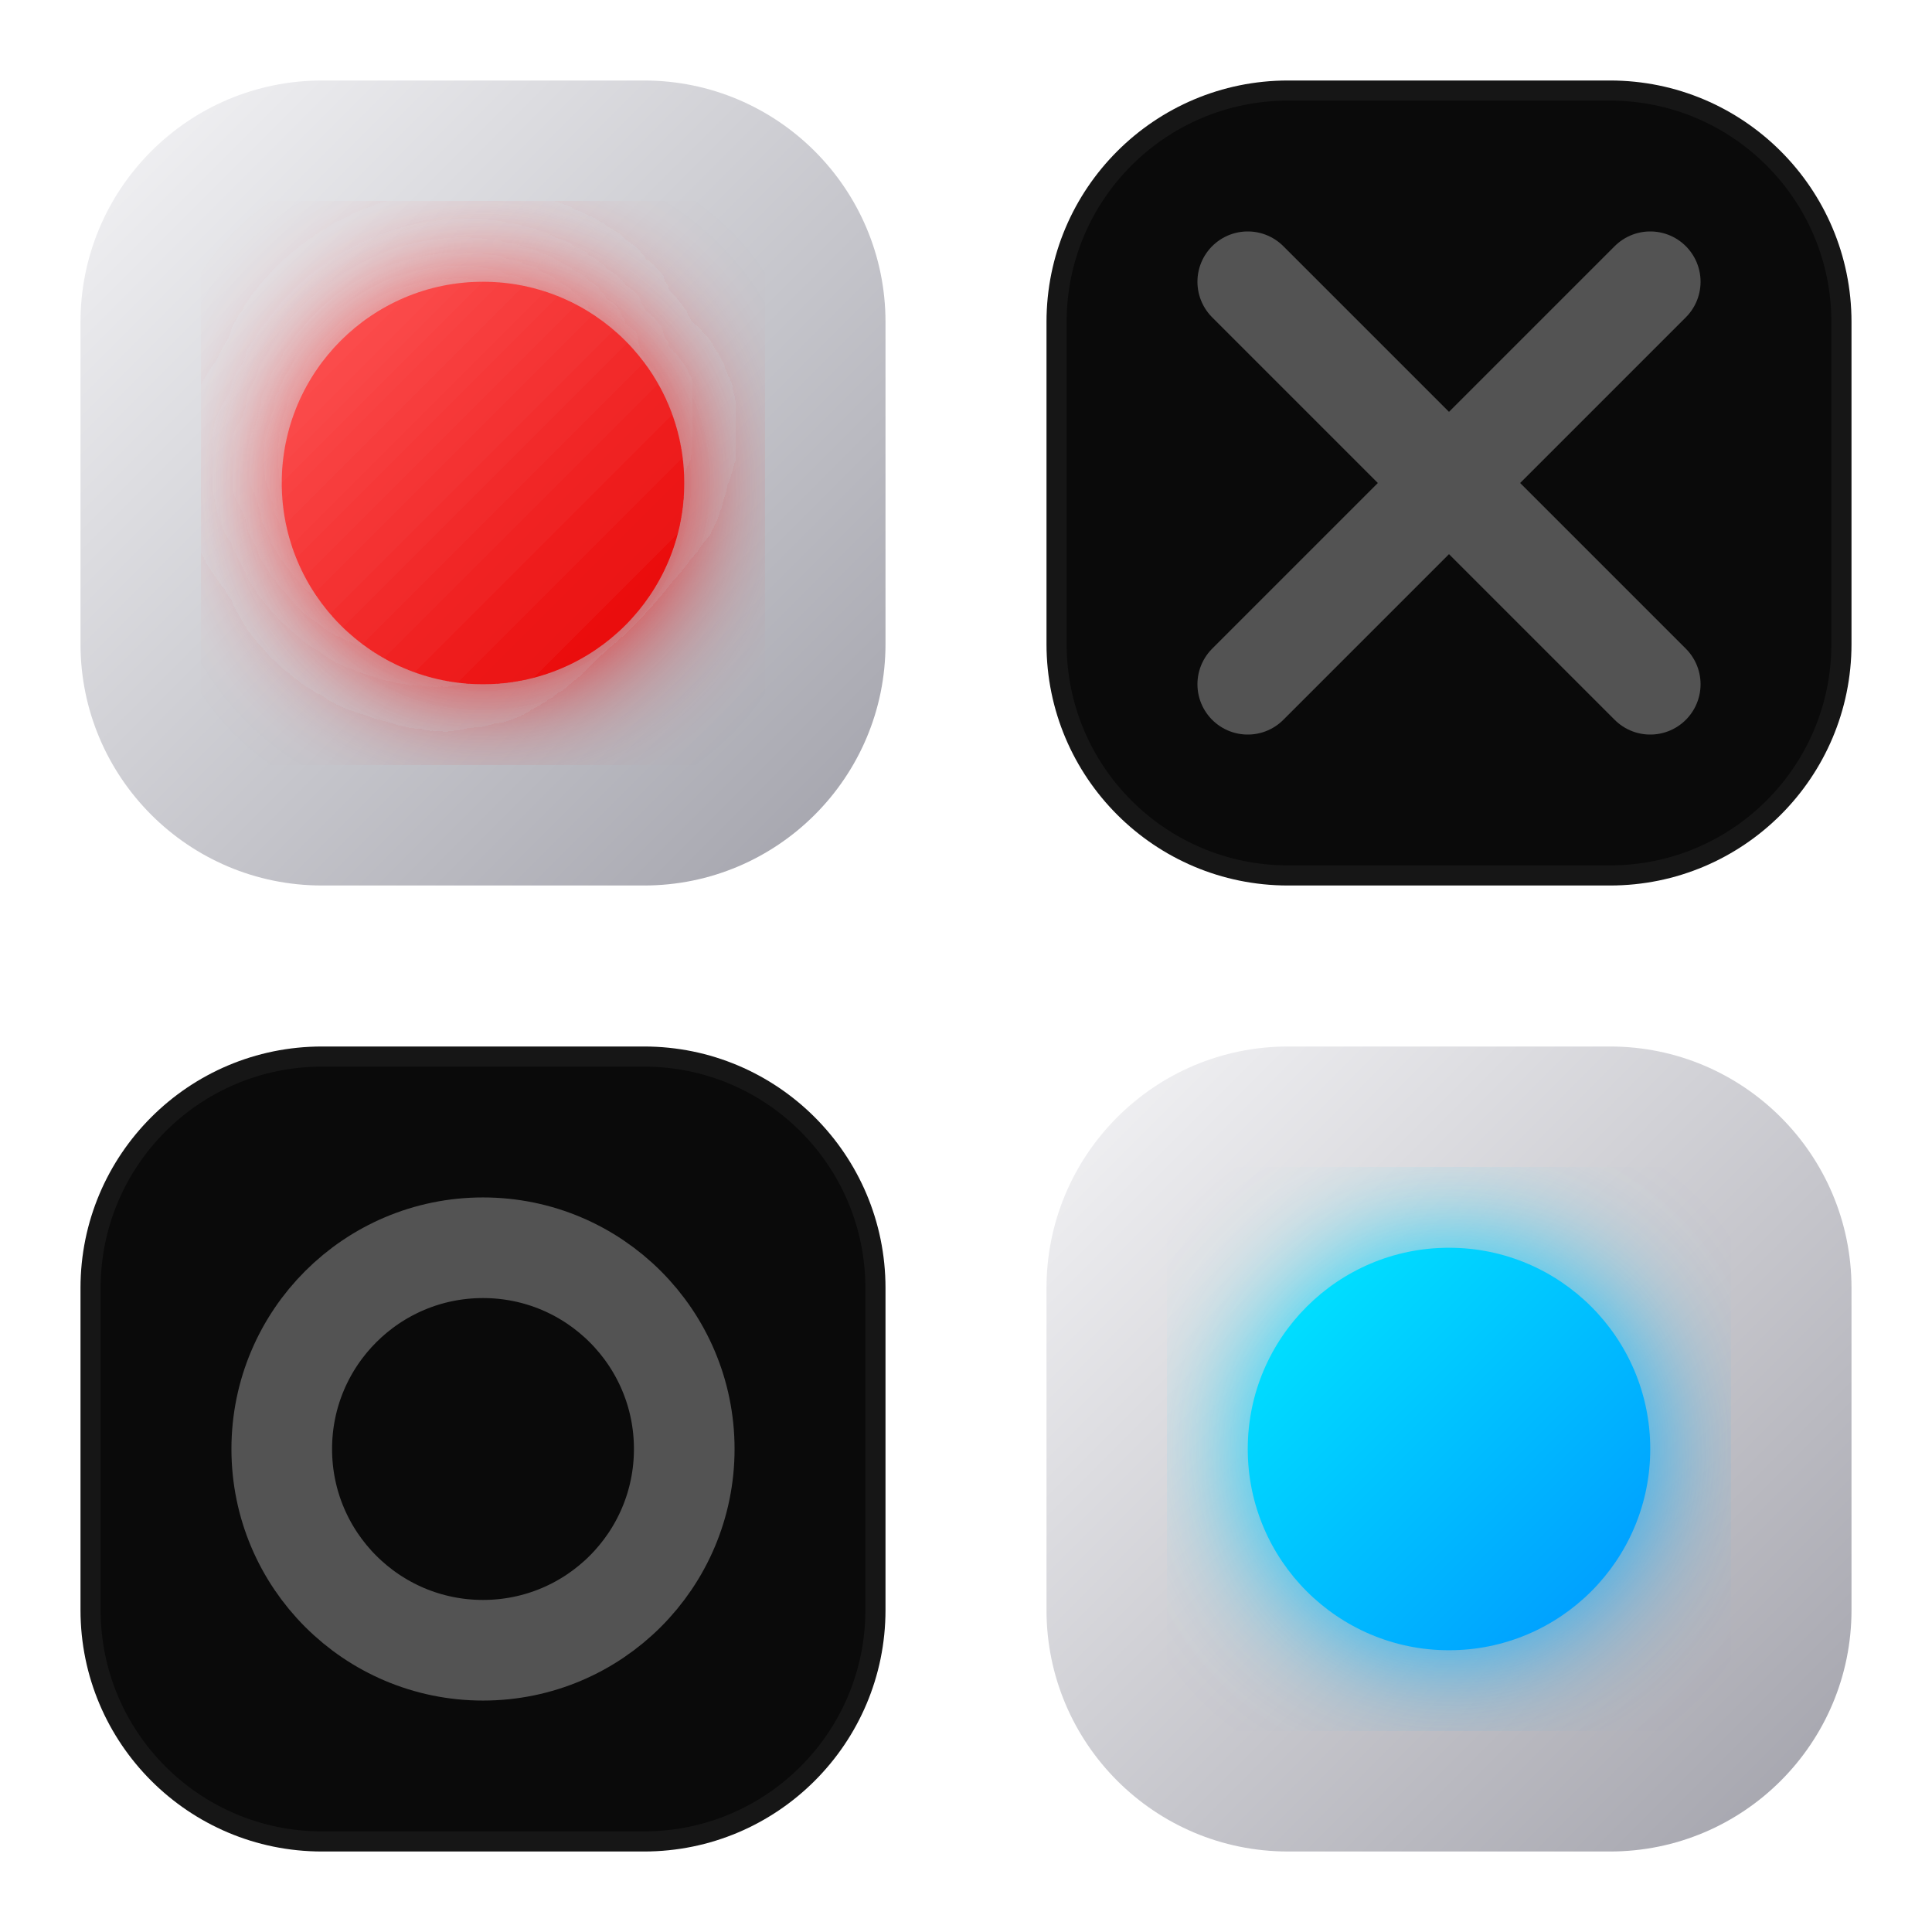
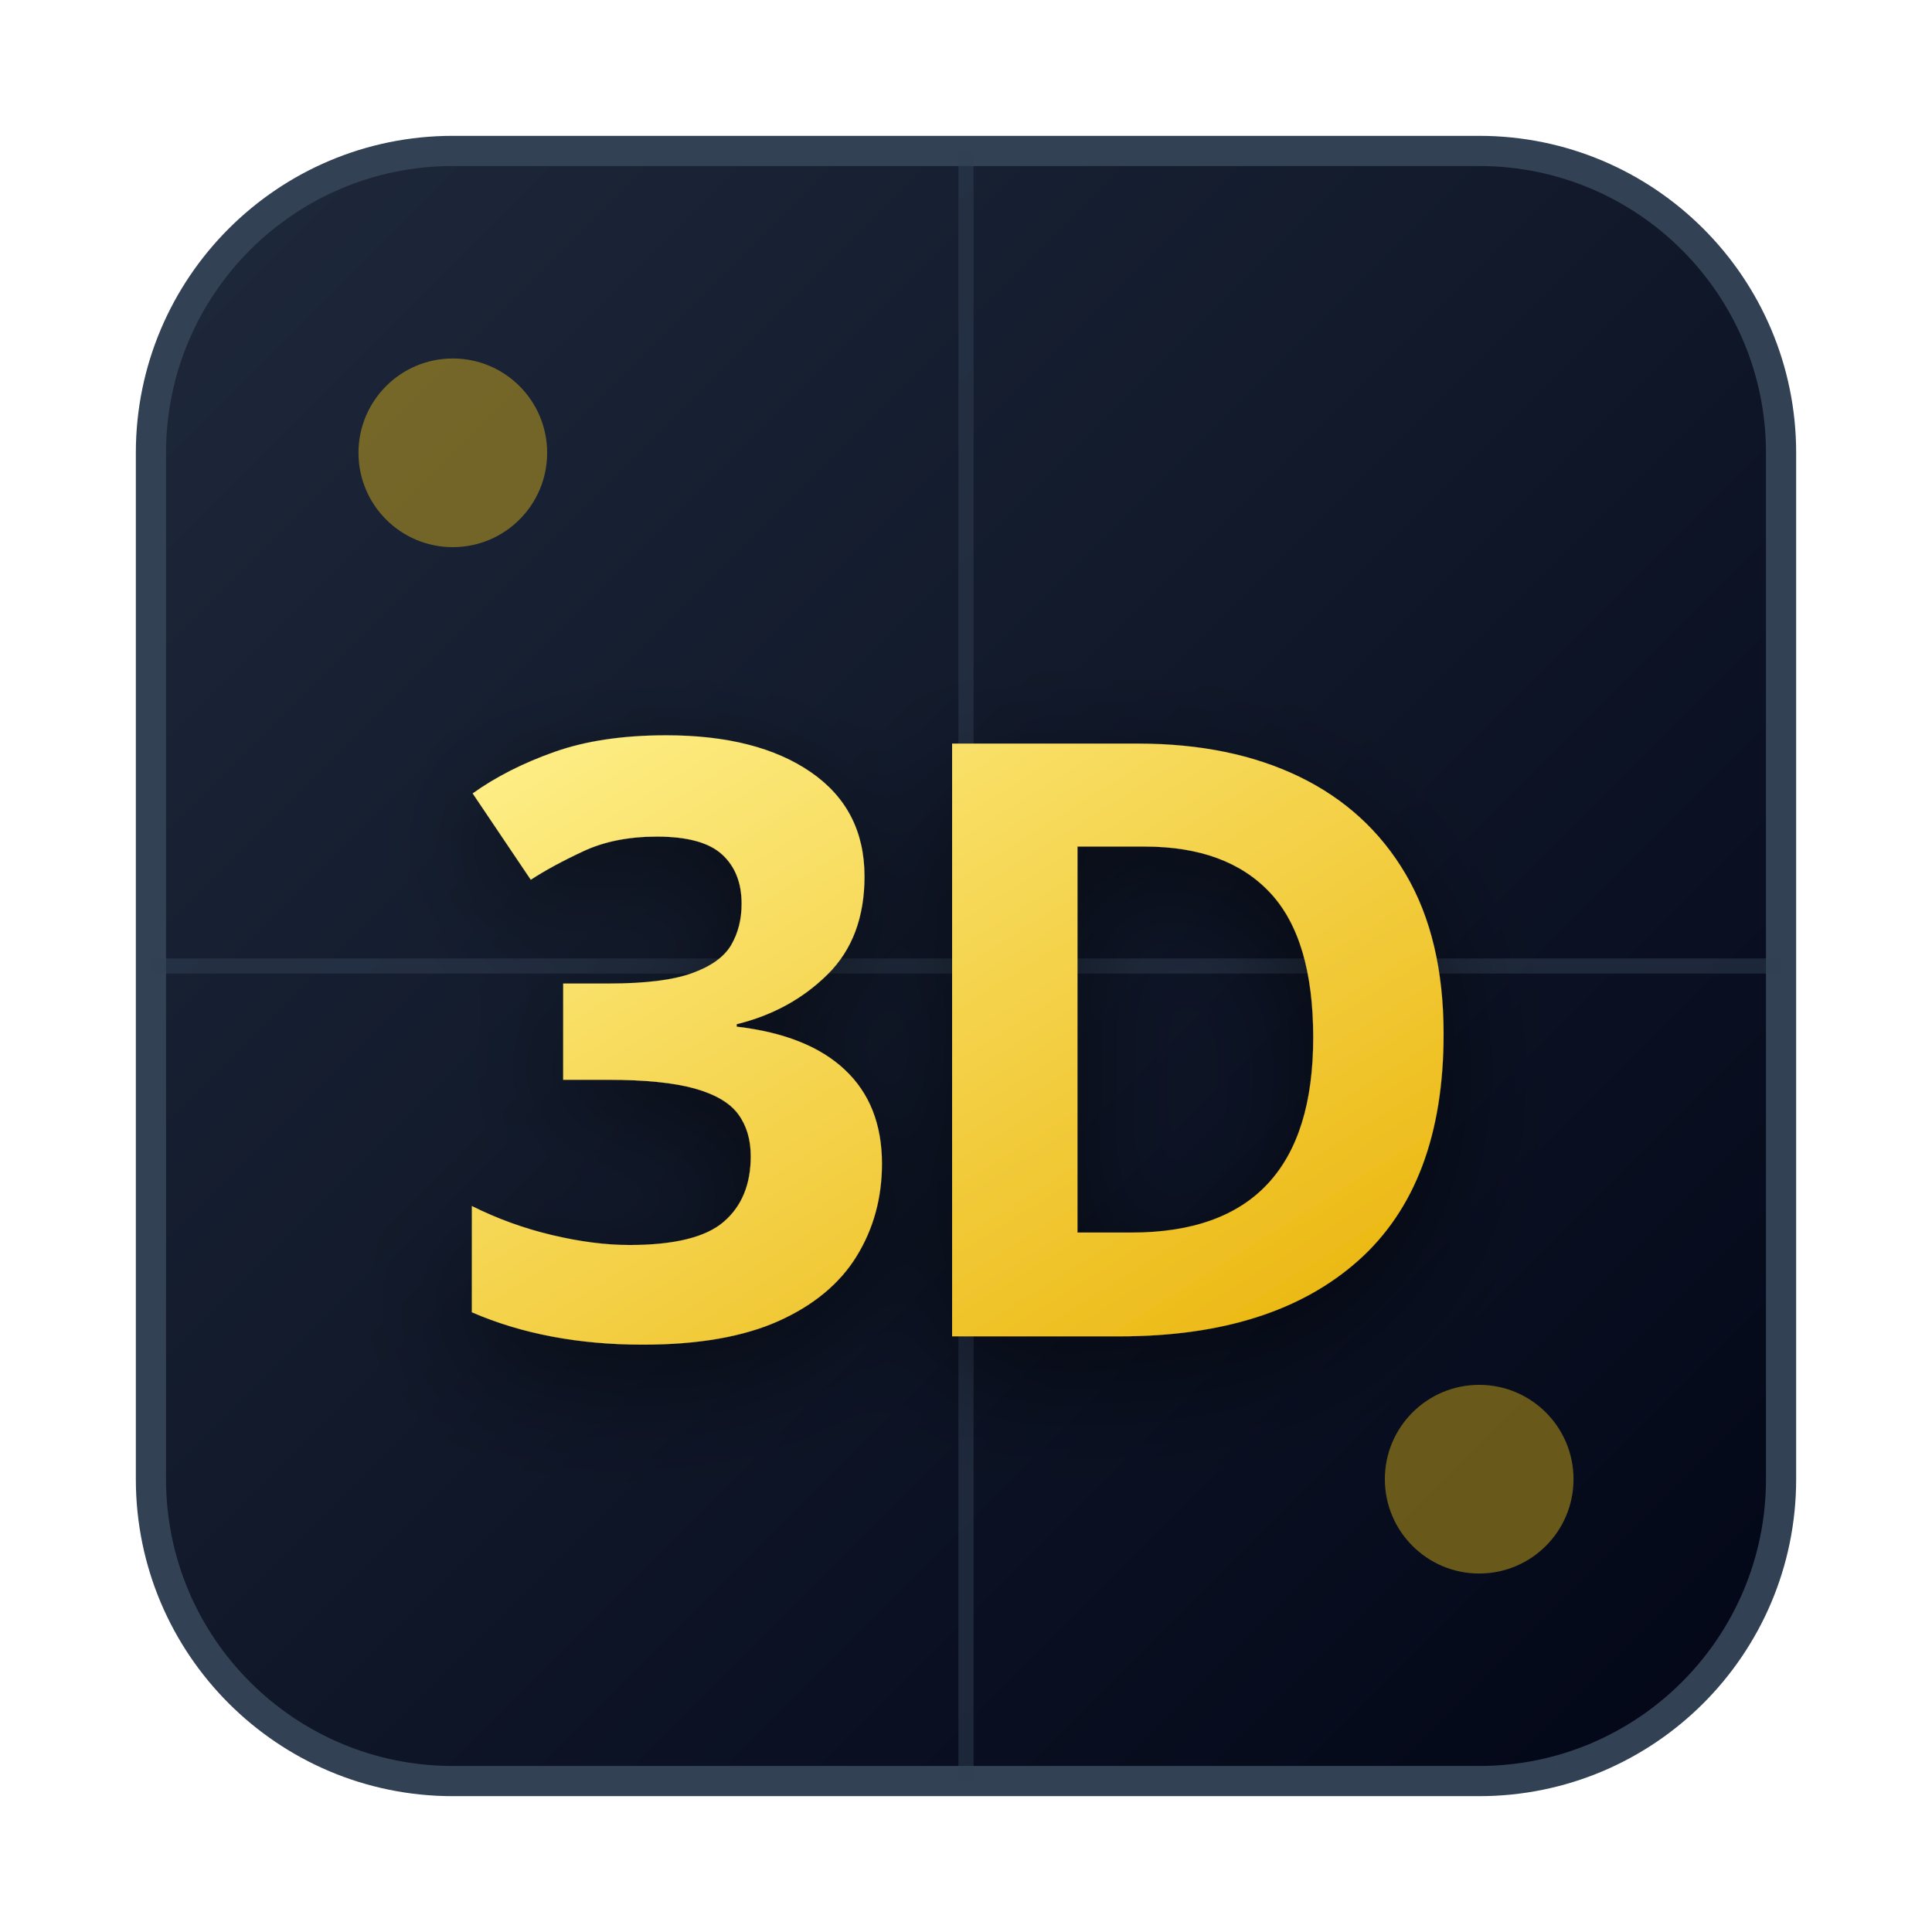
- <svg xmlns="http://www.w3.org/2000/svg" viewBox="0 0 48 48" fill="none">
+ <svg xmlns="http://www.w3.org/2000/svg" viewBox="0 0 512 512">
  <defs>
-     <filter id="p-glow" x="-20%" y="-20%" width="140%" height="140%">
-       <feGaussianBlur stdDeviation="1.5" result="blur" />
-       <feComposite in="SourceGraphic" in2="blur" operator="over" />
-     </filter>
-     <linearGradient id="g-red" x1="0%" y1="0%" x2="100%" y2="100%">
-       <stop offset="0%" stop-color="#FF5A5A" />
-       <stop offset="100%" stop-color="#E60000" />
+     <linearGradient id="boardGrad" x1="0%" y1="0%" x2="100%" y2="100%">
+       <stop offset="0%" style="stop-color:#1e293b;stop-opacity:1" />
+       <stop offset="100%" style="stop-color:#020617;stop-opacity:1" />
    </linearGradient>
-     <linearGradient id="g-blue" x1="0%" y1="0%" x2="100%" y2="100%">
-       <stop offset="0%" stop-color="#00EAFF" />
-       <stop offset="100%" stop-color="#0095FF" />
-     </linearGradient>
-     <linearGradient id="g-silver" x1="0%" y1="0%" x2="100%" y2="100%">
-       <stop offset="0%" stop-color="#F5F5F7" />
-       <stop offset="100%" stop-color="#A1A1AA" />
+     <linearGradient id="goldGrad" x1="0%" y1="0%" x2="100%" y2="100%">
+       <stop offset="0%" style="stop-color:#fef08a;stop-opacity:1" />
+       <stop offset="100%" style="stop-color:#eab308;stop-opacity:1" />
    </linearGradient>
  </defs>
-   <rect x="2" y="2" width="20" height="20" rx="6" fill="url(#g-silver)" />
-   <rect x="26" y="2" width="20" height="20" rx="6" fill="#0A0A0A" stroke="rgba(255,255,255,0.05)" stroke-width="1" />
-   <rect x="2" y="26" width="20" height="20" rx="6" fill="#0A0A0A" stroke="rgba(255,255,255,0.05)" stroke-width="1" />
-   <rect x="26" y="26" width="20" height="20" rx="6" fill="url(#g-silver)" />
-   <path d="M31 7L41 17M41 7L31 17" stroke="rgba(255,255,255,0.3)" stroke-width="2.5" stroke-linecap="round" />
-   <circle cx="12" cy="36" r="5" stroke="rgba(255,255,255,0.3)" stroke-width="2.5" fill="none" />
-   <circle cx="12" cy="12" r="5" fill="url(#g-red)" filter="url(#p-glow)" />
-   <circle cx="36" cy="36" r="5" fill="url(#g-blue)" filter="url(#p-glow)" />
+   <rect x="40" y="40" width="432" height="432" rx="80" fill="url(#boardGrad)" stroke="#334155" stroke-width="8" />
+   <path d="M256 40V472M40 256H472" stroke="#334155" stroke-width="4" stroke-opacity="0.5" />
+   <text x="50%" y="54%" font-family="'Outfit', 'Arial Black', sans-serif" font-weight="900" font-size="220" fill="url(#goldGrad)" text-anchor="middle" dominant-baseline="middle" style="filter: drop-shadow(0px 10px 15px rgba(0,0,0,0.5)); letter-spacing: -10px;">
+     3D
+   </text>
+   <circle cx="120" cy="120" r="25" fill="#facc15" fill-opacity="0.4" />
+   <circle cx="392" cy="392" r="25" fill="#facc15" fill-opacity="0.4" />
</svg>
